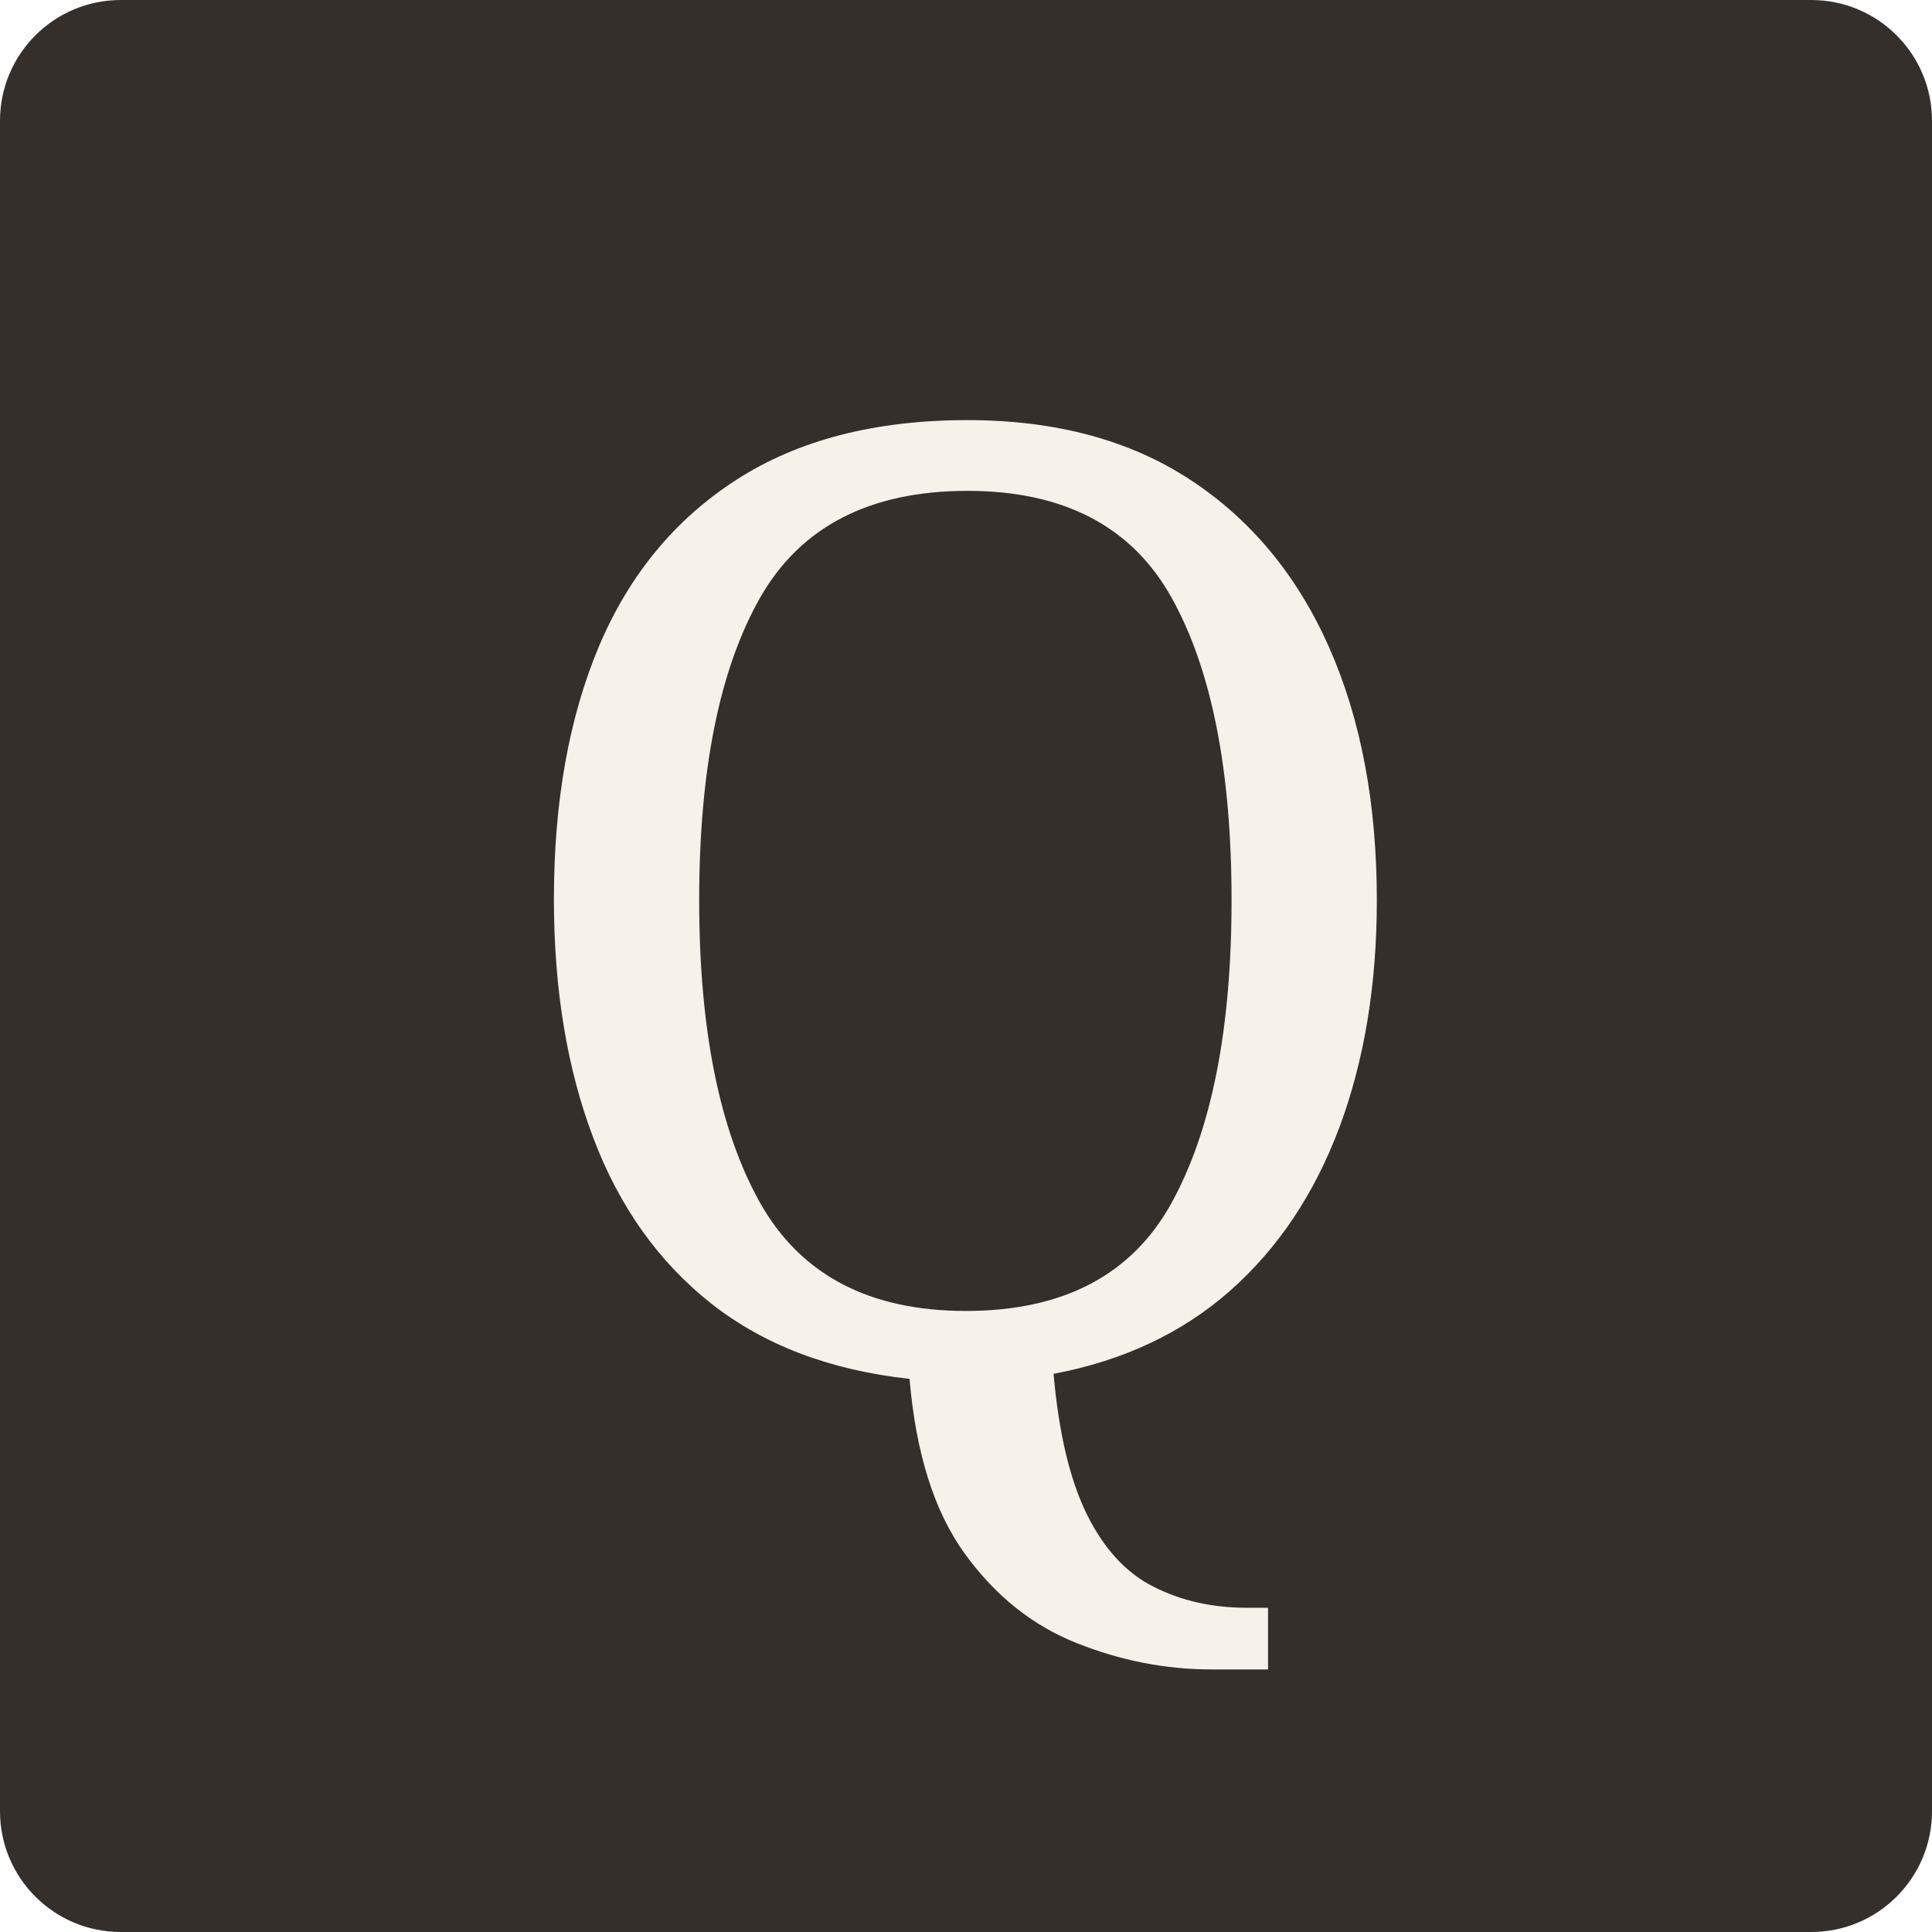
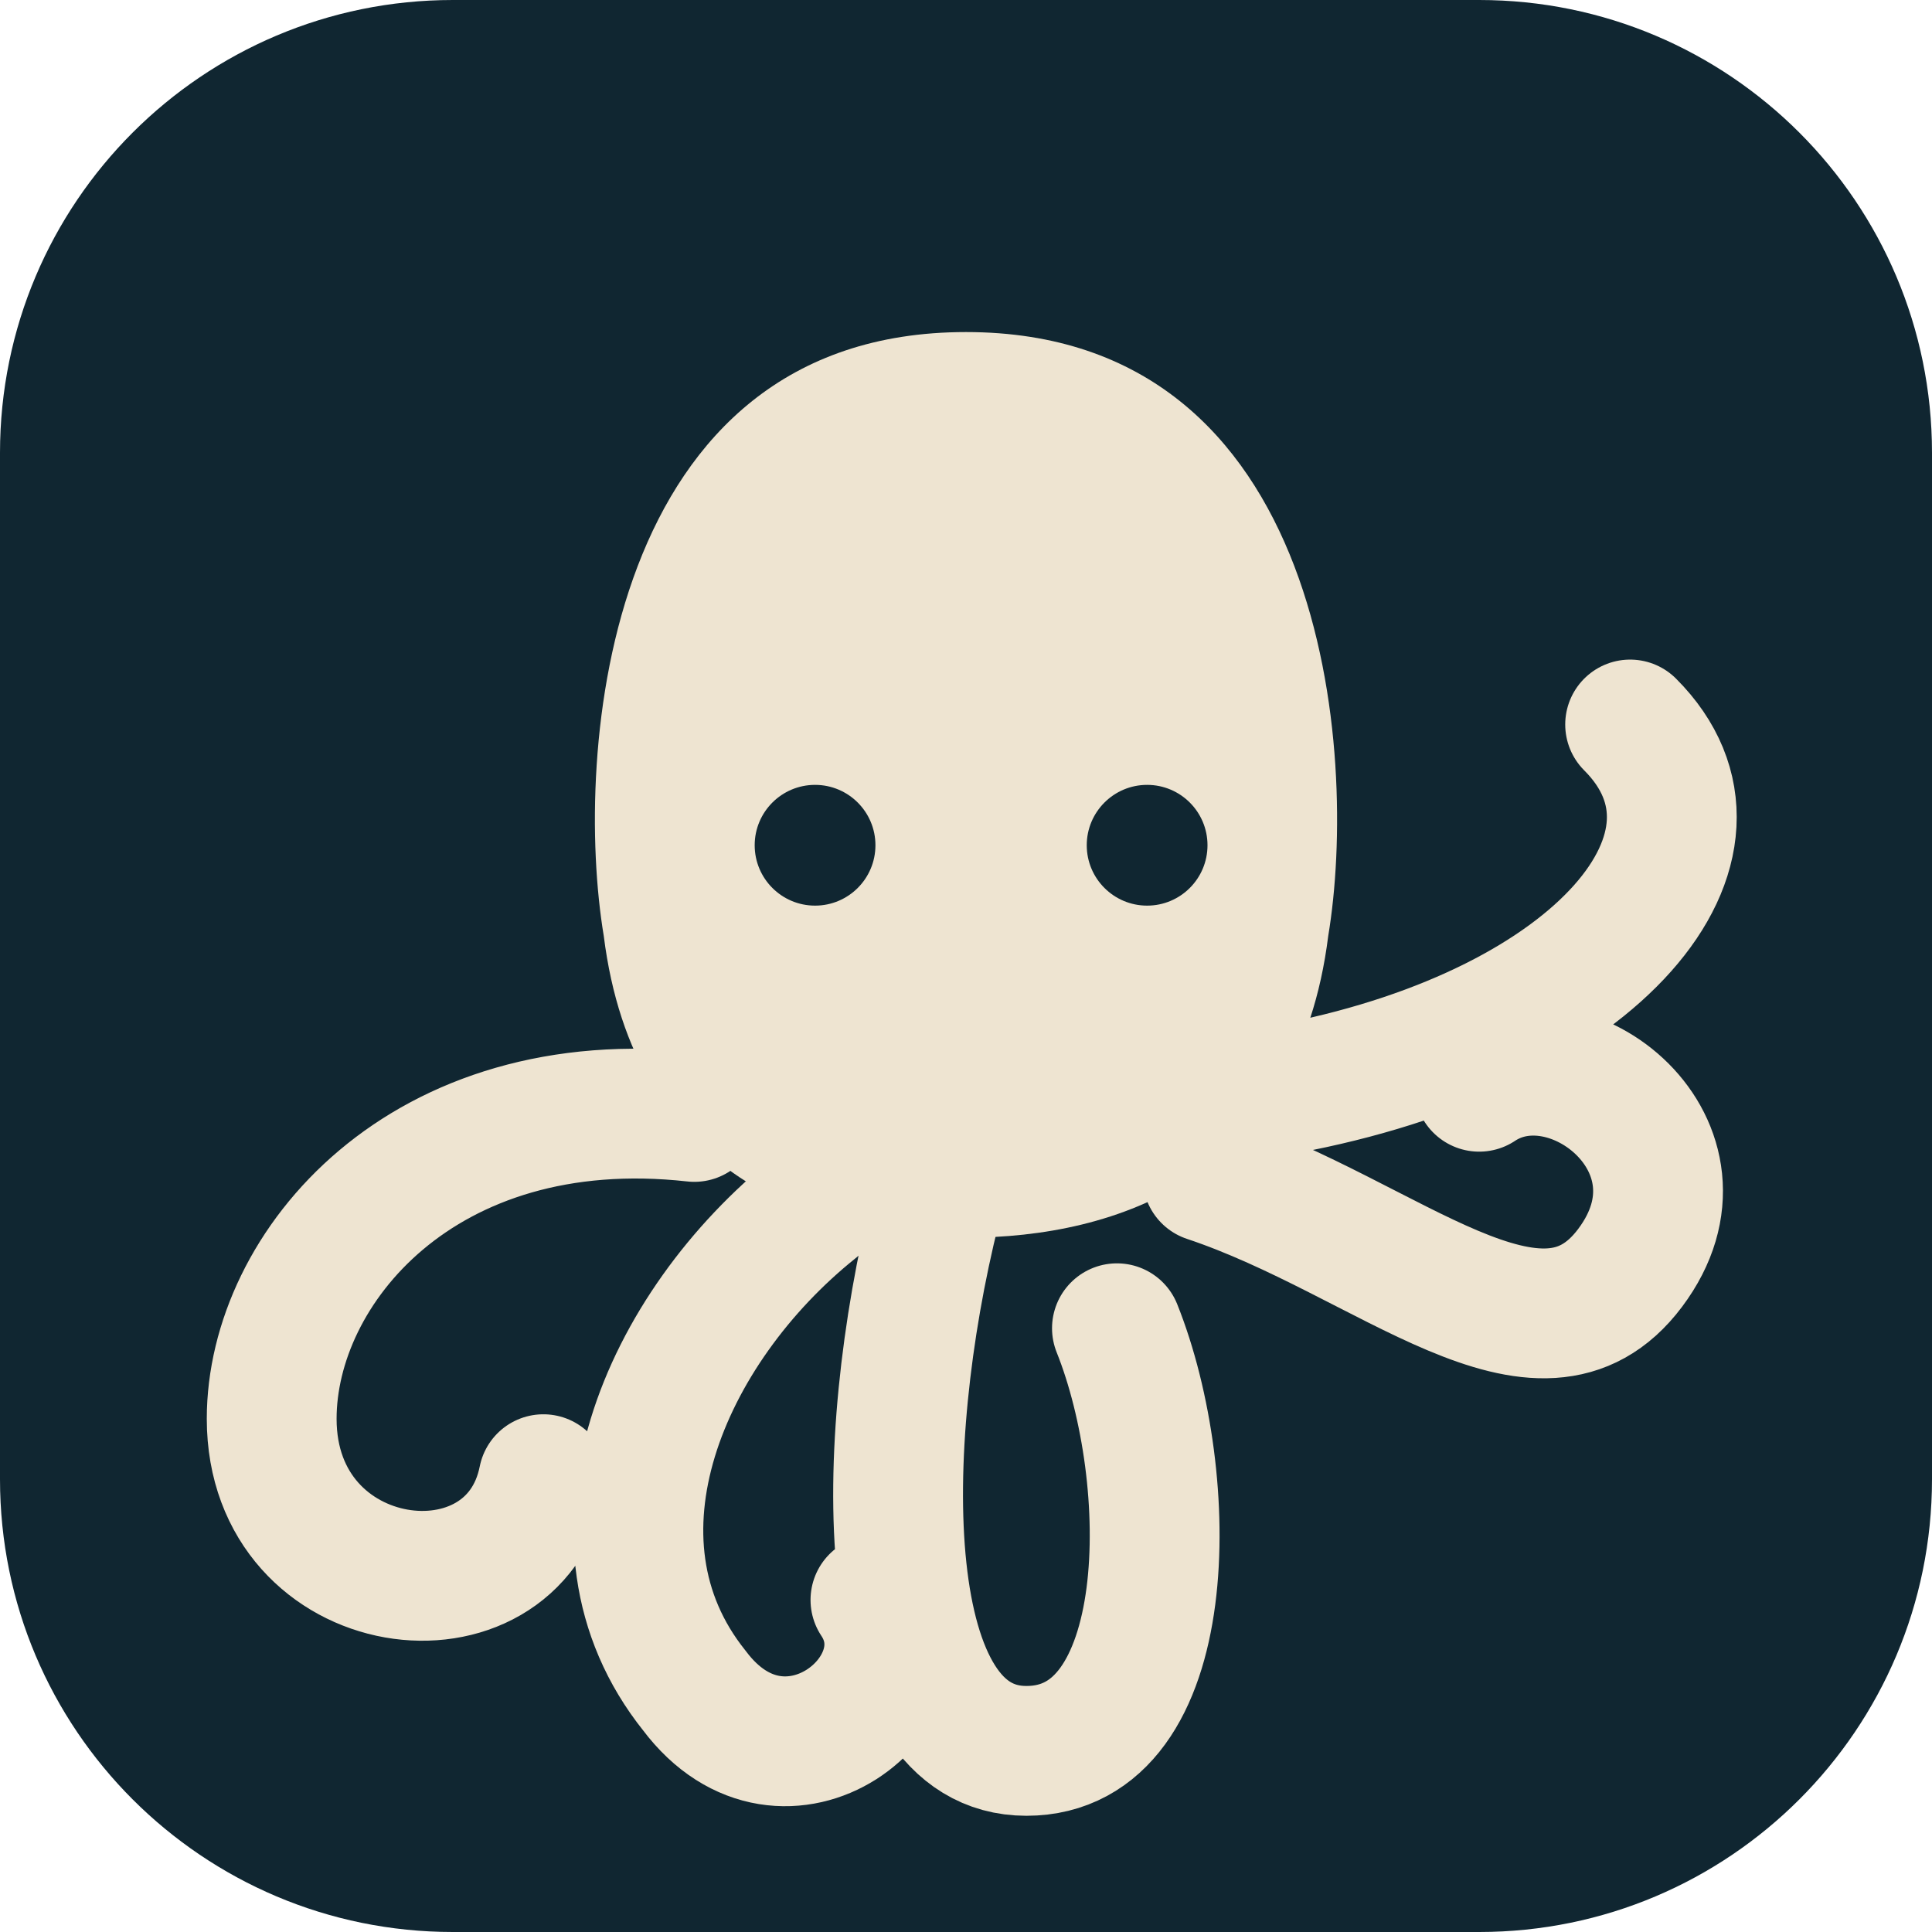
- <svg xmlns="http://www.w3.org/2000/svg" viewBox="0 0 96 96" role="img" aria-label="Q">
-   <rect width="96" height="96" rx="6" fill="#342f2a" />
-   <text x="48" y="68" font-family="Georgia,serif" font-size="65" text-anchor="middle" fill="#f6f2e9">Q</text>
+ <svg xmlns="http://www.w3.org/2000/svg" viewBox="0 0 64 64" role="img" aria-label="Pulpo, emblema de Quaerens">
+   <rect width="64" height="64" rx="15" fill="#102631" />
+   <g stroke="#eee4d1" stroke-linecap="round" stroke-linejoin="round" fill="none">
+     <path d="M32 11C20 11 19 25 20 31c1 8 7 10 12 10s11-2 12-10c1-6 0-20-12-20Z" fill="#eee4d1" stroke="none" />
+     <path d="M23 37C14 36 9 42 9 47c0 6 8 7 9 2M27 40C22 44 19 51 23 56c3 4 8 0 6-3M31 40C29 48 29 58 34 58c5 0 5-9 3-14M40 39C46 41 51 46 54 42c3-4-2-8-5-6M43 36C53 34 58 28 54 24" stroke-width="4.3" />
+     <circle cx="27" cy="28" r="2" fill="#102631" stroke="none" />
+     <circle cx="38" cy="28" r="2" fill="#102631" stroke="none" />
+   </g>
</svg>
